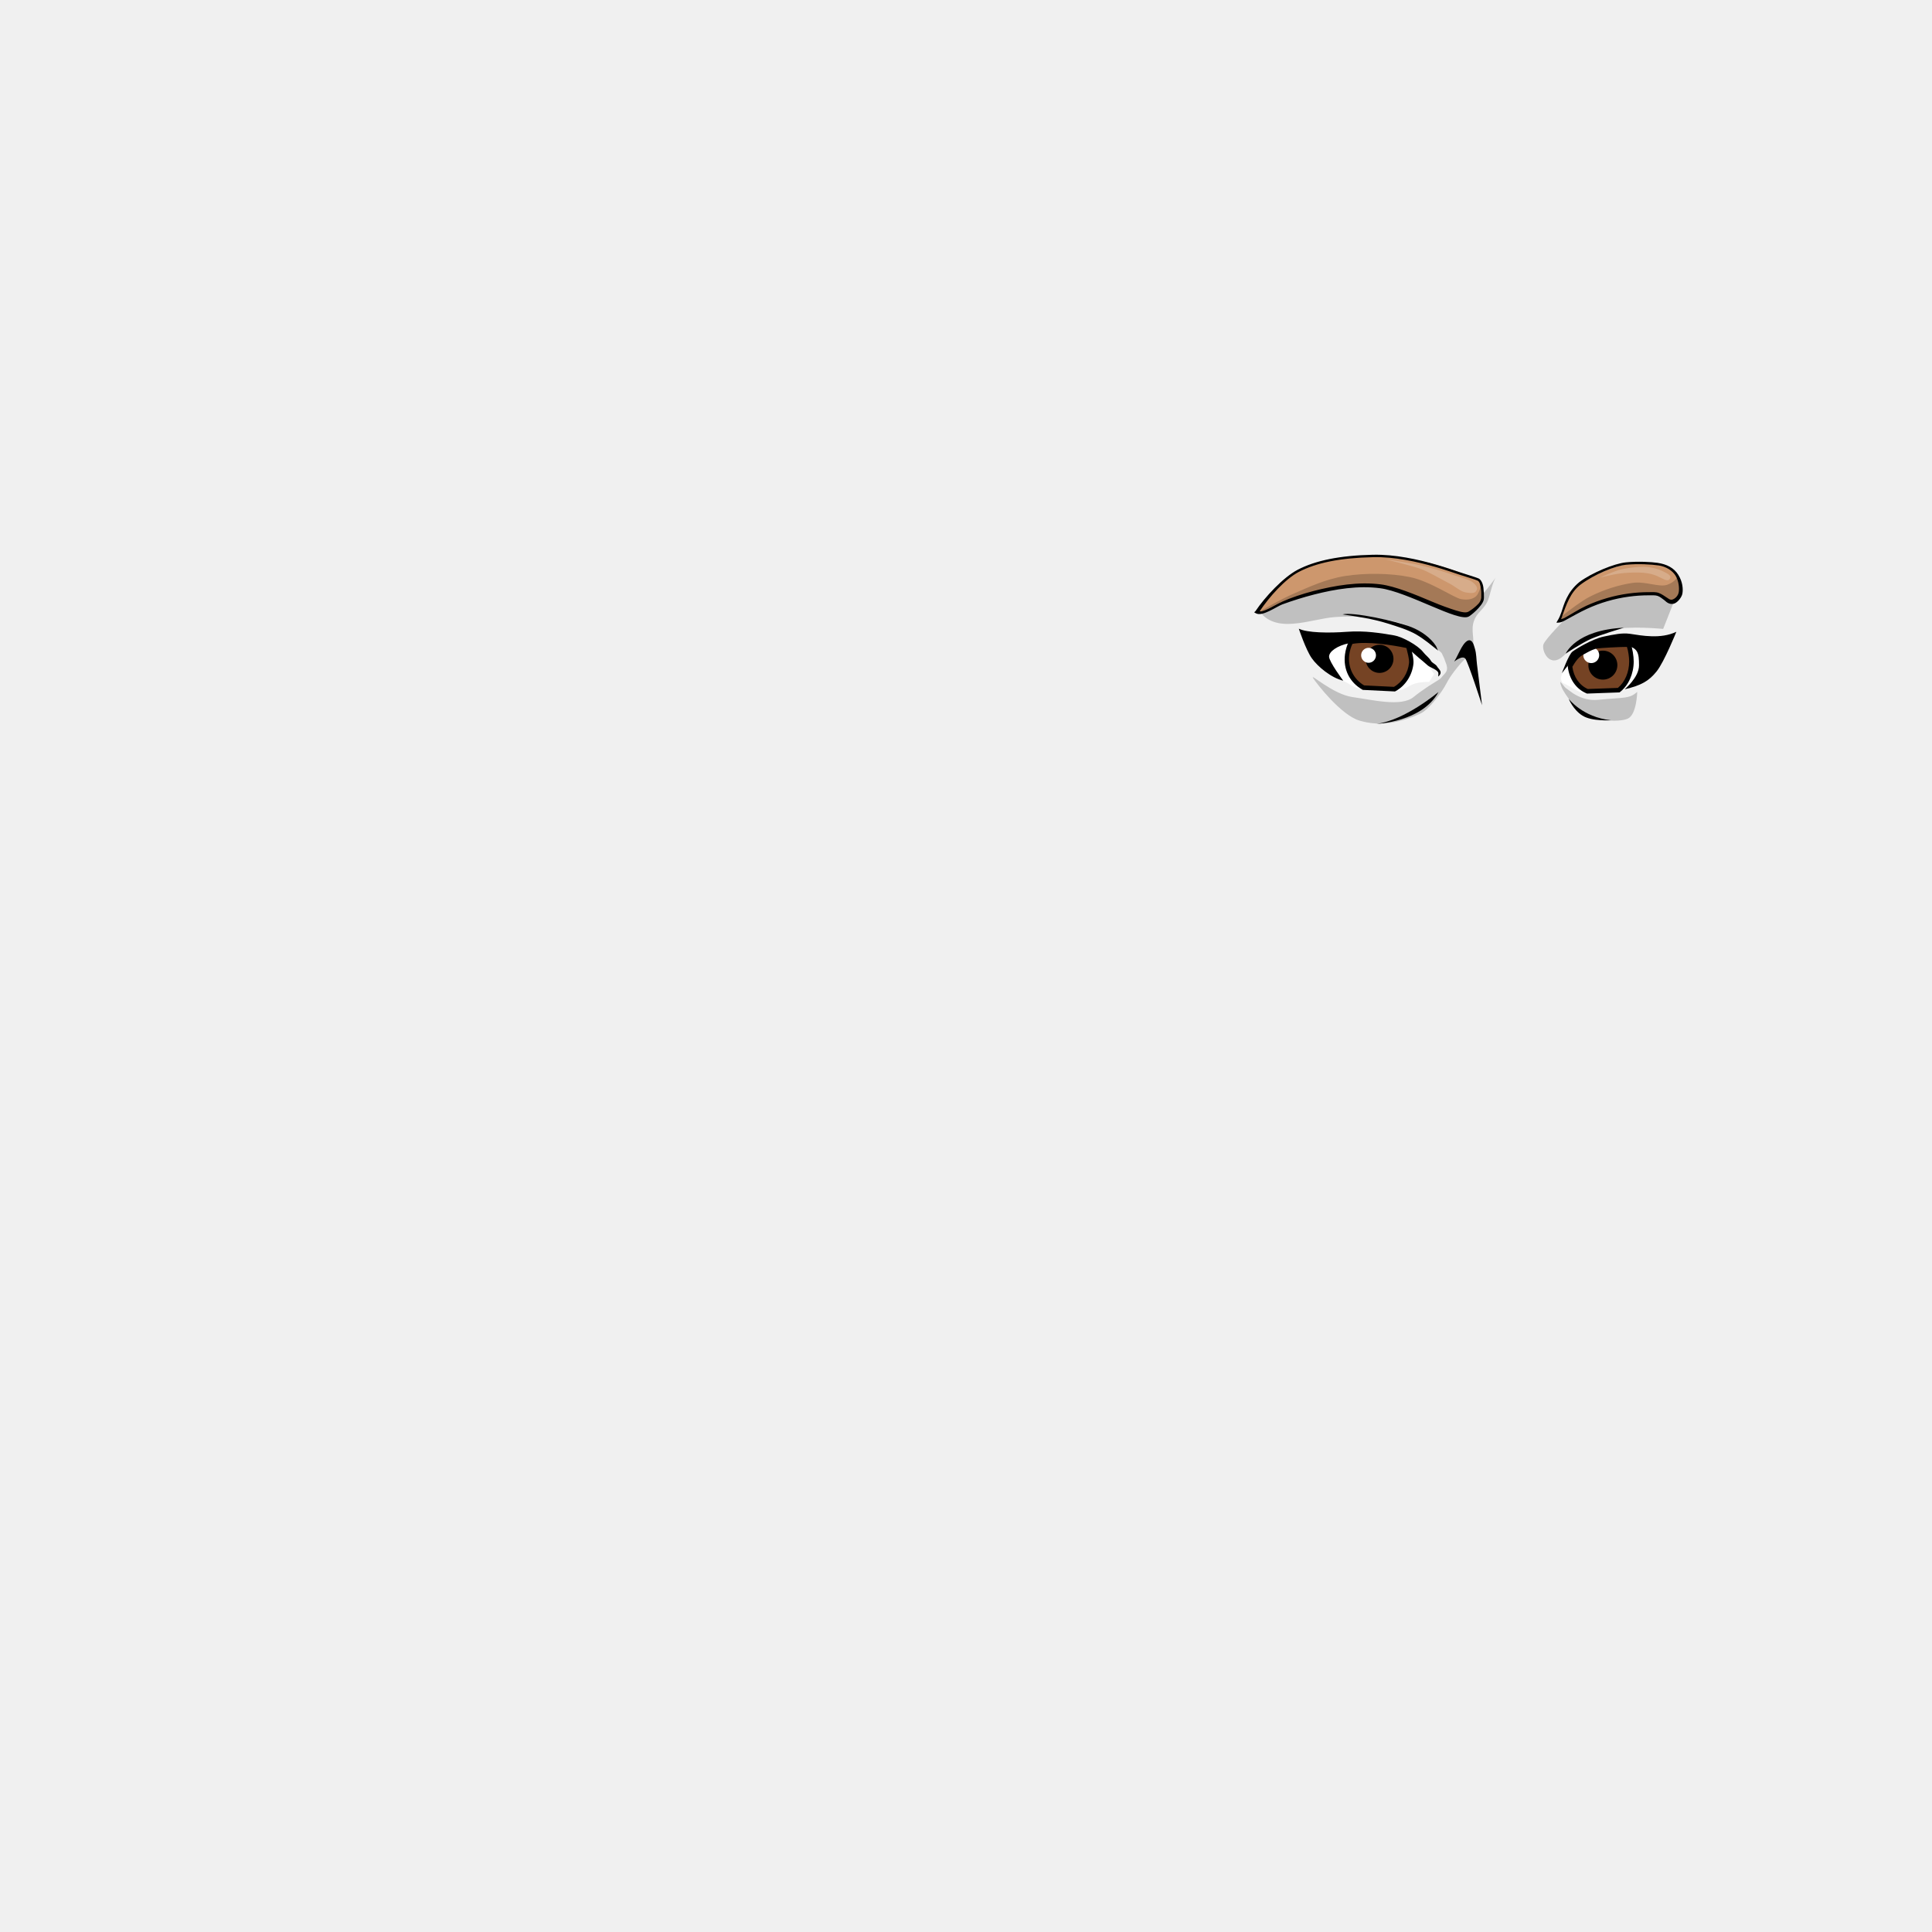
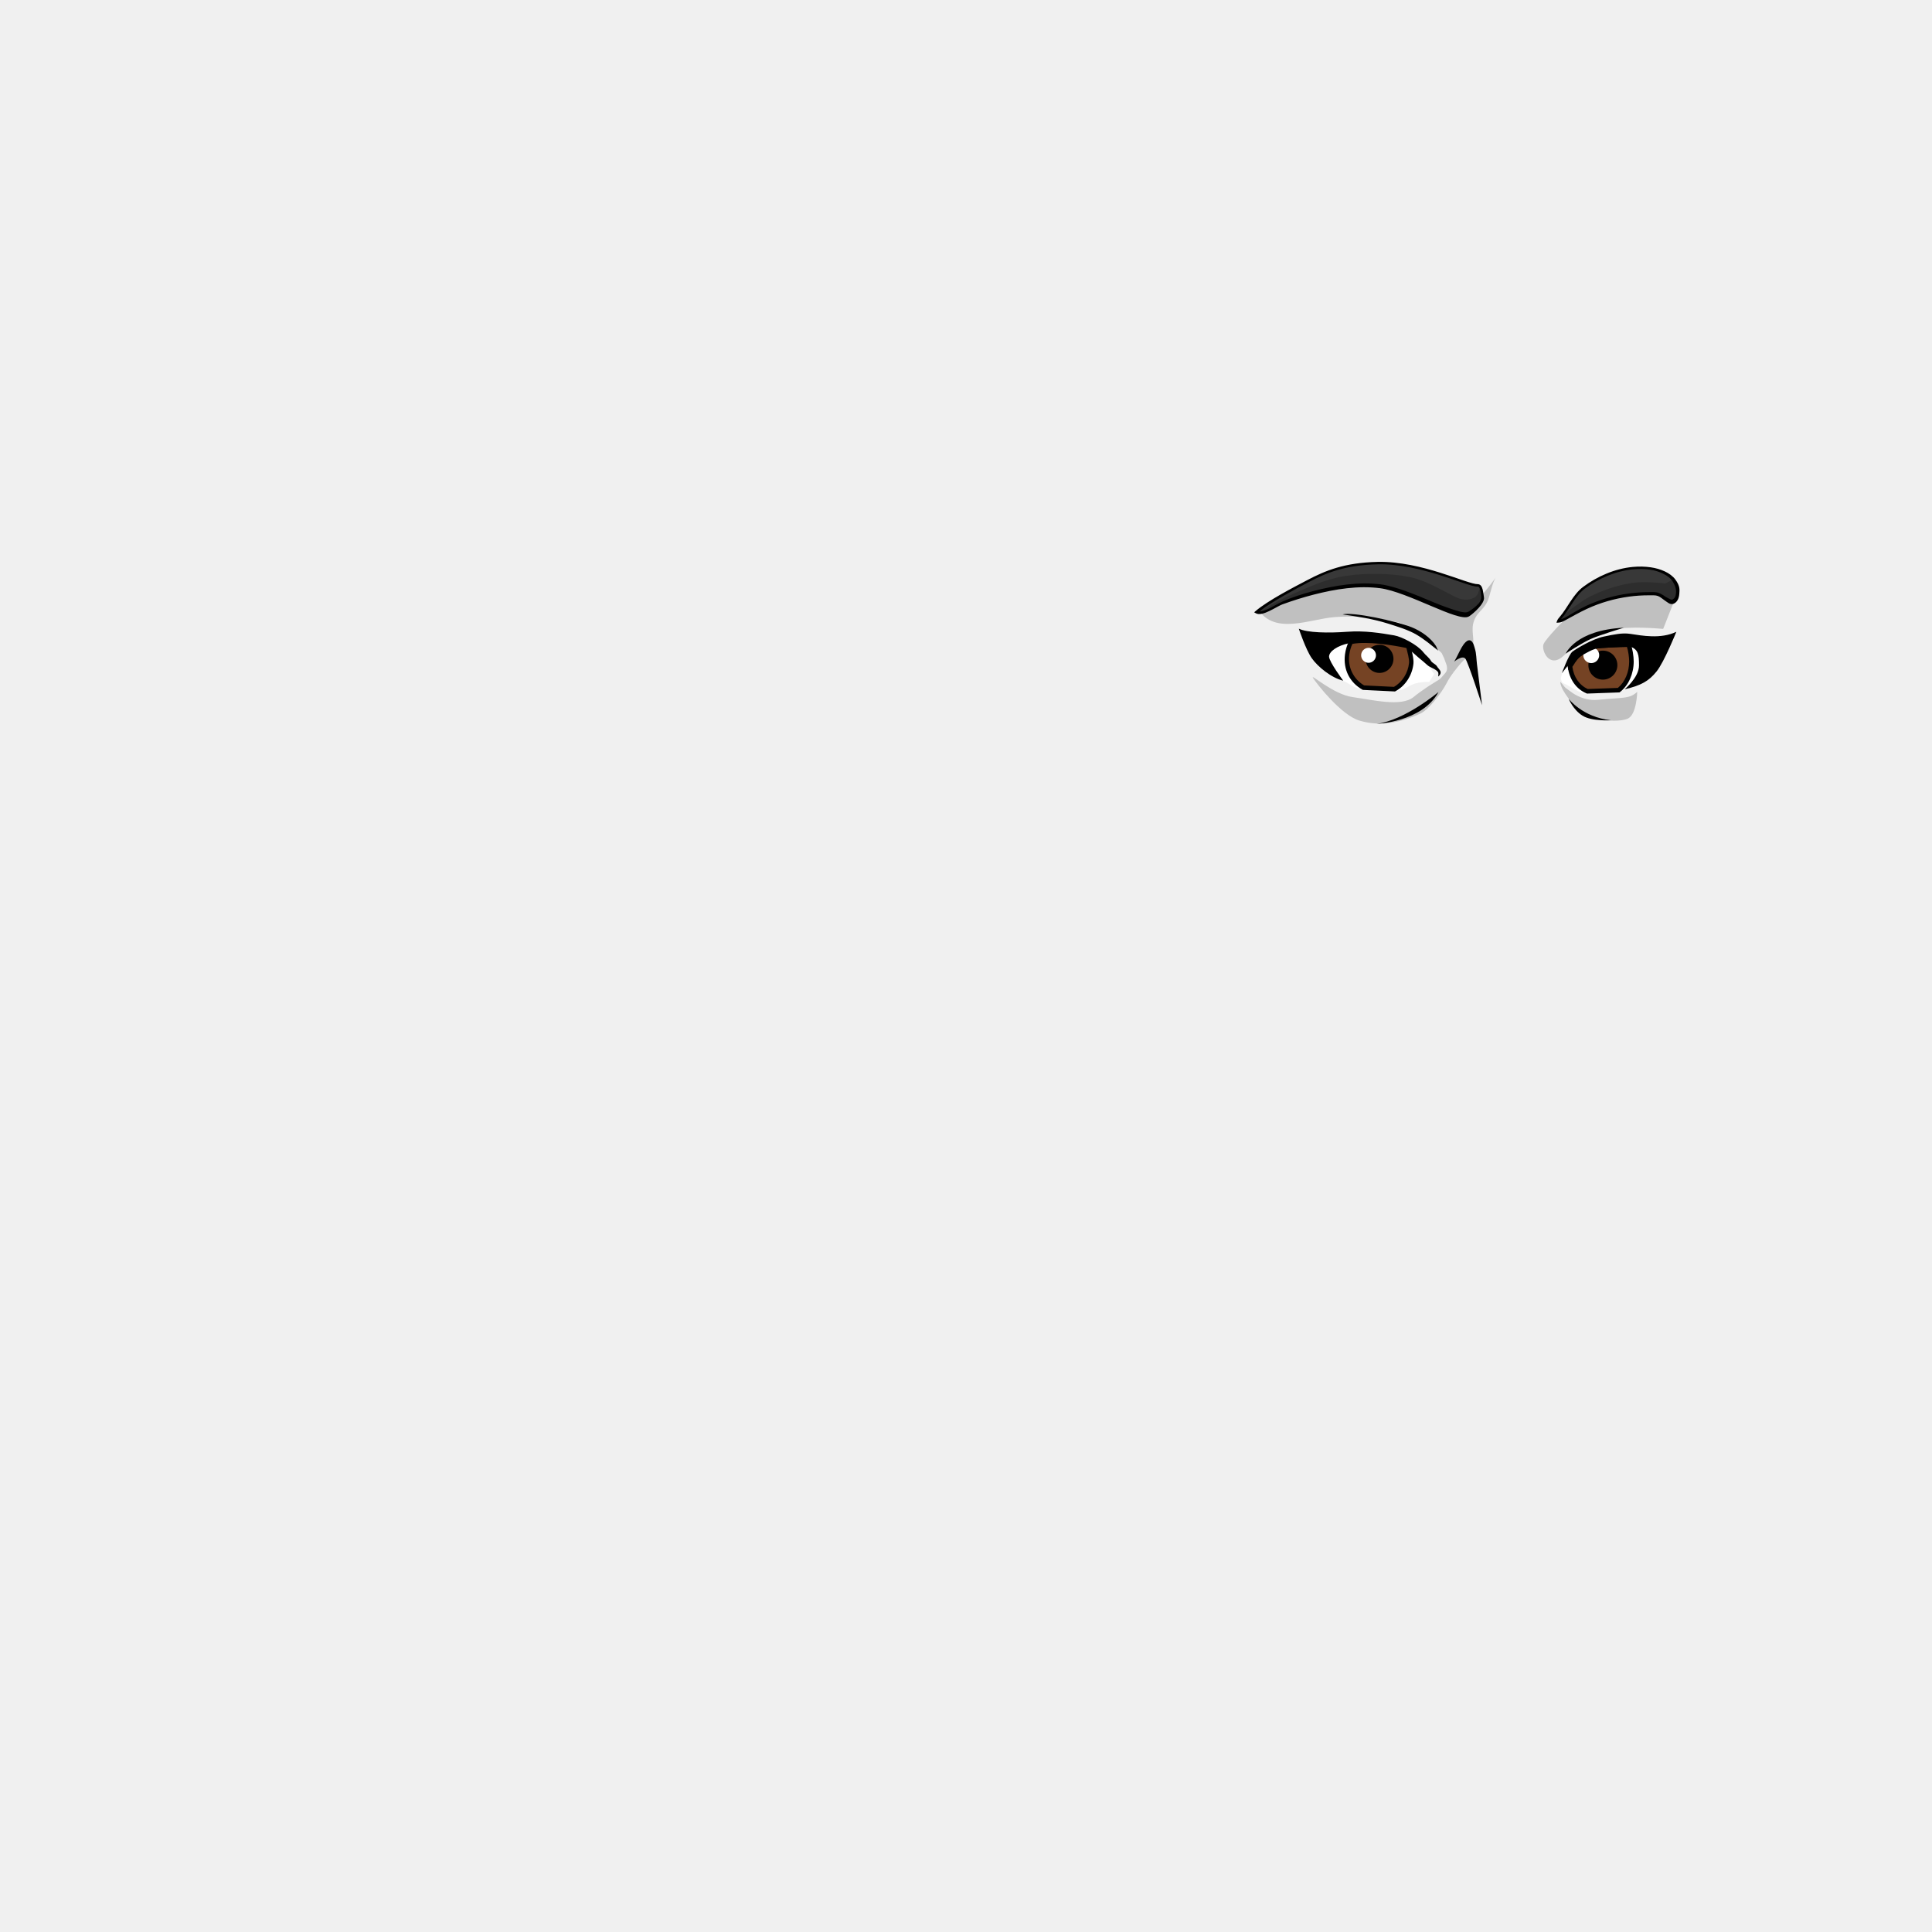
<svg xmlns="http://www.w3.org/2000/svg" version="1.1" id="svg156786" width="400" height="400" viewBox="0 0 400 400">
  <defs id="defs156790" />
  <g id="g156794">
-     <path d="m 323.012,141.141 c 0.499,0.437 0.776,1.039 1.288,1.397 0.616,0.431 1.189,0.915 1.844,1.285 1.439,0.815 3.049,1.225 4.668,1.069 5.66,-0.548 6.492,-0.183 8.156,-1.643 0,0 -0.088,4.693 -1.957,5.54 -1.871,0.848 -7.696,0.483 -10.027,-1.525 -0.901,-0.776 -1.639,-1.791 -2.329,-2.785 -0.725,-1.043 -1.46,-2.003 -1.643,-3.339" style="opacity:0.2;fill:#000000;fill-opacity:1;fill-rule:nonzero;stroke:none;stroke-width:1.333" id="path164020" />
-     <path d="m 336.605,142.641 c 0.593,-0.192 1.017,-0.783 1.017,-0.783 l 2.419,-2.9 -0.301,-5.128 -6.963,-0.973 c 0,0 -6.353,1.643 -7.657,3.043 -1.304,1.399 -1.941,4.471 -1.969,4.563 0,0 0.139,0.943 0.665,1.064 0.527,0.121 3.412,2.129 4.439,2.068 0.736,-0.043 5.957,-0.224 6.801,-0.437 0.844,-0.213 1.549,-0.516 1.549,-0.516" style="fill:#ffffff;fill-opacity:1;fill-rule:nonzero;stroke:none;stroke-width:1.333" id="path164074" />
-     <path d="m 273.576,134.893 3.88,-2.413 12.451,0.296 4.565,3.273 2.431,3.487 -0.985,1.643 c -1.204,0.015 -2.323,0.061 -3.452,0.524 -0.824,0.339 -1.531,0.941 -2.412,1.133 -1.065,0.233 -2.413,0.268 -3.473,0.147 -2.448,-0.28 -4.596,0.207 -6.801,-1.089 -0.367,-0.216 -1,-0.636 -1.395,-0.785 -0.167,-0.063 -0.625,-0.325 -0.743,-0.465 -0.031,-0.037 -4.291,-5.153 -4.291,-5.153 z" style="fill:#ffffff;fill-opacity:1;fill-rule:nonzero;stroke:none;stroke-width:1.333" id="path164078" />
-     <path d="m 291.545,133.725 c 0.245,0.917 0.735,2.592 0.64,3.583 -0.221,2.307 -1.609,4.388 -3.475,5.375 l -6.417,-0.313 c -2.372,-1.345 -3.753,-3.875 -3.375,-6.841 0.112,-0.873 0.408,-1.907 0.807,-2.651 3.175,-0.677 8.447,0.143 11.82,0.848" style="fill:#754324;fill-opacity:1;fill-rule:nonzero;stroke:none;stroke-width:1.333" id="path164082" />
-     <path d="m 282.753,135.99 c -0.224,1.593 0.875,3.071 2.455,3.299 1.579,0.228 3.041,-0.88 3.267,-2.473 0.224,-1.593 -0.875,-3.071 -2.455,-3.299 -1.58,-0.228 -3.043,0.88 -3.267,2.473" style="fill:#000000;fill-opacity:1;fill-rule:nonzero;stroke:none;stroke-width:1.333" id="path164086" />
-     <path d="m 291.727,137.243 c 0.077,-0.803 -0.361,-2.284 -0.543,-3.085 -3.043,-0.625 -8.073,-1.416 -11.179,-0.849 -0.325,0.659 -0.555,1.507 -0.652,2.191 -0.364,2.587 0.841,5.088 3.073,6.404 l 6.175,0.303 c 1.707,-0.953 2.927,-2.888 3.125,-4.963 m -9.663,5.537 c -2.633,-1.493 -3.996,-4.184 -3.6,-7.285 0.115,-0.9 0.425,-2.008 0.868,-2.836 l 0.113,-0.211 0.22,-0.047 c 3.147,-0.671 8.148,0.037 11.977,0.837 l 0.256,0.053 0.075,0.277 c 0.272,1.017 0.768,2.775 0.669,3.803 -0.232,2.415 -1.697,4.66 -3.715,5.728 l -0.113,0.06 -6.655,-0.325 z" style="fill:#000000;fill-opacity:1;fill-rule:nonzero;stroke:none;stroke-width:1.333" id="path164090" />
-     <path d="m 284.88,135.675 c 0,0.855 -0.687,1.548 -1.535,1.548 -0.848,0 -1.535,-0.693 -1.535,-1.548 0,-0.855 0.687,-1.548 1.535,-1.548 0.848,0 1.535,0.693 1.535,1.548" style="fill:#ffffff;fill-opacity:1;fill-rule:nonzero;stroke:none;stroke-width:1.333" id="path164094" />
-     <path d="m 288.637,131.546 c 1.628,0.275 4.877,1.991 6.033,3.483 0.537,0.695 1.177,1.057 1.631,1.851 0.188,0.329 1.005,0.717 1.175,1.027 0.18,0.327 0.467,0.565 0.649,0.884 0.127,0.22 0.159,0.423 0.12,0.608 -0.053,0.251 -0.235,0.472 -0.485,0.668 0.004,-0.34 0.141,-0.665 -0.064,-0.957 -0.417,-0.589 -1.624,-0.916 -2.143,-1.377 -0.581,-0.517 -1.168,-1.021 -1.767,-1.504 -0.975,-0.788 -2.063,-2.043 -3.196,-2.356 -4.629,-1.276 -8.76,-1.215 -11.291,-0.697 -2.417,0.493 -4.137,1.7 -4.129,2.775 0.009,1.075 2.931,4.979 2.931,4.979 -2.464,-0.579 -5.288,-2.9 -6.524,-4.669 -1.236,-1.771 -2.672,-6.096 -2.672,-6.096 1.727,0.856 6.189,0.927 9.943,0.644 3.755,-0.284 7.041,0.276 9.789,0.74" style="fill:#000000;fill-opacity:1;fill-rule:nonzero;stroke:none;stroke-width:1.333" id="path164098" />
-     <path d="m 332.539,133.681 c -1.125,0.505 -3.144,0.496 -3.935,0.935 -1.443,0.801 -2.036,1.012 -3.321,3.332 0.267,2.56 1.644,4.392 3.464,5.177 l 6.259,-0.237 c 1.599,-1.281 2.541,-3.584 2.541,-5.941 0,-1.012 -0.244,-2.649 -0.588,-3.489 -1.263,0 -2.817,0.213 -4.42,0.224" style="fill:#754324;fill-opacity:1;fill-rule:nonzero;stroke:none;stroke-width:1.333" id="path164110" />
-     <path d="m 334.859,137.707 c 0,1.659 -1.344,3.003 -3.003,3.003 -1.659,0 -3.003,-1.344 -3.003,-3.003 0,-1.659 1.344,-3.003 3.003,-3.003 1.659,0 3.003,1.344 3.003,3.003" style="fill:#000000;fill-opacity:1;fill-rule:nonzero;stroke:none;stroke-width:1.333" id="path164114" />
-     <path d="m 331.097,135.64 c 0,0.909 -0.737,1.647 -1.647,1.647 -0.909,0 -1.647,-0.737 -1.647,-1.647 0,-0.909 0.737,-1.647 1.647,-1.647 0.909,0 1.647,0.737 1.647,1.647" style="fill:#ffffff;fill-opacity:1;fill-rule:nonzero;stroke:none;stroke-width:1.333" id="path164118" />
-     <path d="m 325.544,138.047 c 0.276,2.133 1.46,3.84 3.195,4.604 l 6.227,-0.228 c 1.444,-1.187 2.336,-3.269 2.336,-5.477 0,-0.827 -0.191,-2.268 -0.469,-3.013 -1.473,0.005 -5.427,0.207 -6.179,0.328 -0.711,0.116 -1.589,0.587 -1.929,0.768 l -0.289,0.155 c -1.239,0.656 -1.768,0.937 -2.891,2.864 m 3.021,5.551 -0.095,-0.04 c -2.148,-0.893 -3.597,-2.972 -3.879,-5.56 l -0.016,-0.152 0.076,-0.132 c 1.311,-2.284 2.032,-2.667 3.343,-3.36 l 0.287,-0.153 c 0.496,-0.265 1.289,-0.353 2.123,-0.488 0.732,-0.119 1.491,-0.243 2.007,-0.467 l 0.089,-0.037 0.095,-0.001 c 1.428,-0.009 2.98,-0.225 4.613,-0.225 h 0.279 l 0.107,0.251 c 0.393,0.927 0.647,2.669 0.647,3.713 0,2.551 -1.079,4.969 -2.816,6.312 l -0.119,0.093 z" style="fill:#000000;fill-opacity:1;fill-rule:nonzero;stroke:none;stroke-width:1.333" id="path164122" />
-     <path d="m 347.069,130.806 c 0,0 -2.509,6.236 -4.085,8.201 -1.576,1.967 -3.172,2.909 -6.639,3.705 0,0 3.005,-2.443 2.995,-4.965 -0.009,-2.523 -0.16,-3.744 -3.039,-4.14 -3.511,-0.483 -7.088,0.481 -8.511,1.113 -1.421,0.633 -4.424,4.679 -4.424,4.679 0,0 1.409,-3.901 2.205,-4.496 0.795,-0.593 4.107,-2.617 6.472,-3.107 2.128,-0.44 3.795,-0.811 5.455,-0.567 2.408,0.355 6.32,1.135 9.571,-0.424" style="fill:#000000;fill-opacity:1;fill-rule:nonzero;stroke:none;stroke-width:1.333" id="path164126" />
-     <path d="m 297.821,143.268 c 0,0 -6.915,5.855 -12.84,6.609 0,0 9.496,-0.375 12.84,-6.609" style="fill:#000000;fill-opacity:1;fill-rule:nonzero;stroke:none;stroke-width:1.333" id="path164142" />
-     <path d="m 324.789,144.69 c 0,0 2.844,3.792 8.727,4.429 0,0 -3.911,0.284 -5.883,-0.956 -1.972,-1.241 -2.844,-3.473 -2.844,-3.473" style="fill:#000000;fill-opacity:1;fill-rule:nonzero;stroke:none;stroke-width:1.333" id="path164146" />
-     <path id="path20022" style="opacity:0.2;fill:#000000;fill-opacity:1;fill-rule:nonzero;stroke:none;stroke-width:1.333" d="M 299.457 139 C 299.36 139.204 299.208 139.399 299 139.609 C 298.639 139.975 298.365 140.443 297.932 140.707 C 297.592 140.914 296.075 141.858 295.762 142.066 C 294.702 142.773 293.655 143.507 292.643 144.328 C 290.099 146.395 284.161 144.892 280.062 144.328 C 275.962 143.765 271.157 139.255 271.863 140.383 C 272.57 141.509 277.657 148.071 281.473 149.197 C 285.801 150.476 289.957 149.632 294.107 147.719 C 295.881 146.901 298.553 143.297 299.467 141.508 C 299.912 140.636 300.476 139.801 301.084 139 L 299.457 139 z " />
+     <path id="path164078" style="fill:#ffffff;fill-opacity:1;fill-rule:nonzero;stroke:none;stroke-width:1.333" d="m 273.576,134.893 3.88,-2.413 12.451,0.296 4.565,3.273 2.431,3.487 -0.985,1.643 c -1.204,0.015 -2.323,0.061 -3.452,0.524 -0.824,0.339 -1.531,0.941 -2.412,1.133 -1.065,0.233 -2.413,0.268 -3.473,0.147 -2.448,-0.28 -4.596,0.207 -6.801,-1.089 -0.367,-0.216 -1,-0.636 -1.395,-0.785 -0.167,-0.063 -0.625,-0.325 -0.743,-0.465 -0.031,-0.037 -4.291,-5.153 -4.291,-5.153 z m 63.029,7.749 c 0.593,-0.192 1.017,-0.783 1.017,-0.783 l 2.419,-2.9 -0.301,-5.128 -6.963,-0.973 c 0,0 -6.353,1.643 -7.657,3.043 -1.304,1.399 -1.941,4.471 -1.969,4.563 0,0 0.139,0.943 0.665,1.064 0.527,0.121 3.412,2.129 4.439,2.068 0.736,-0.043 5.957,-0.224 6.801,-0.437 0.844,-0.213 1.549,-0.516 1.549,-0.516" />
+     <path id="path164110" style="fill:#754324;fill-opacity:1;fill-rule:nonzero;stroke:none;stroke-width:1.333" d="m 332.539,133.681 c -1.125,0.505 -3.144,0.496 -3.935,0.935 -1.443,0.801 -2.036,1.012 -3.321,3.332 0.267,2.56 1.644,4.392 3.464,5.177 l 6.259,-0.237 c 1.599,-1.281 2.541,-3.584 2.541,-5.941 0,-1.012 -0.244,-2.649 -0.588,-3.489 -1.263,0 -2.817,0.213 -4.42,0.224 m -40.995,0.045 c 0.245,0.917 0.735,2.592 0.64,3.583 -0.221,2.307 -1.609,4.388 -3.475,5.375 l -6.417,-0.313 c -2.372,-1.345 -3.753,-3.875 -3.375,-6.841 0.112,-0.873 0.408,-1.907 0.807,-2.651 3.175,-0.677 8.447,0.143 11.82,0.848" />
+     <path id="path164122" style="fill:#010101;fill-opacity:1;fill-rule:nonzero;stroke:none;stroke-width:1.333" d="m 325.544,138.047 c 0.276,2.133 1.46,3.84 3.195,4.604 l 6.227,-0.228 c 1.444,-1.187 2.336,-3.269 2.336,-5.477 0,-0.827 -0.191,-2.268 -0.469,-3.013 -1.473,0.005 -5.427,0.207 -6.179,0.328 -0.711,0.116 -1.589,0.587 -1.929,0.768 l -0.289,0.155 c -1.239,0.656 -1.768,0.937 -2.891,2.864 m 3.021,5.551 -0.095,-0.04 c -2.148,-0.893 -3.597,-2.972 -3.879,-5.56 l -0.016,-0.152 0.076,-0.132 c 1.311,-2.284 2.032,-2.667 3.343,-3.36 l 0.287,-0.153 c 0.496,-0.265 1.289,-0.353 2.123,-0.488 0.732,-0.119 1.491,-0.243 2.007,-0.467 l 0.089,-0.037 0.095,-0.001 c 1.428,-0.009 2.98,-0.225 4.613,-0.225 h 0.279 l 0.107,0.251 c 0.393,0.927 0.647,2.669 0.647,3.713 0,2.551 -1.079,4.969 -2.816,6.312 l -0.119,0.093 z m 6.294,-5.891 c 0,1.659 -1.344,3.003 -3.003,3.003 -1.659,0 -3.003,-1.344 -3.003,-3.003 0,-1.659 1.344,-3.003 3.003,-3.003 1.659,0 3.003,1.344 3.003,3.003 m -43.133,-0.464 c 0.077,-0.803 -0.361,-2.284 -0.543,-3.085 -3.043,-0.625 -8.073,-1.416 -11.179,-0.849 -0.325,0.659 -0.555,1.507 -0.652,2.191 -0.364,2.587 0.841,5.088 3.073,6.404 l 6.175,0.303 c 1.707,-0.953 2.927,-2.888 3.125,-4.963 m -9.663,5.537 c -2.633,-1.493 -3.996,-4.184 -3.6,-7.285 0.115,-0.9 0.425,-2.008 0.868,-2.836 l 0.113,-0.211 0.22,-0.047 c 3.147,-0.671 8.148,0.037 11.977,0.837 l 0.256,0.053 0.075,0.277 c 0.272,1.017 0.768,2.775 0.669,3.803 -0.232,2.415 -1.697,4.66 -3.715,5.728 l -0.113,0.06 -6.655,-0.325 z m 0.689,-6.79 c -0.224,1.593 0.875,3.071 2.455,3.299 1.579,0.228 3.041,-0.88 3.267,-2.473 0.224,-1.593 -0.875,-3.071 -2.455,-3.299 -1.58,-0.228 -3.043,0.88 -3.267,2.473" />
+     <path id="path164118" style="fill:#ffffff;fill-opacity:1;fill-rule:nonzero;stroke:none;stroke-width:1.333" d="m 331.097,135.64 c 0,0.909 -0.737,1.647 -1.647,1.647 -0.909,0 -1.647,-0.737 -1.647,-1.647 0,-0.909 0.737,-1.647 1.647,-1.647 0.909,0 1.647,0.737 1.647,1.647 m -46.217,0.035 c 0,0.855 -0.687,1.548 -1.535,1.548 -0.848,0 -1.535,-0.693 -1.535,-1.548 0,-0.855 0.687,-1.548 1.535,-1.548 0.848,0 1.535,0.693 1.535,1.548" />
+     <path id="path164126" style="fill:#000000;fill-opacity:1;fill-rule:nonzero;stroke:none;stroke-width:1.333" d="M 268.904 130.162 C 268.904 130.162 270.34 134.487 271.576 136.258 C 272.812 138.027 275.638 140.349 278.102 140.928 C 278.102 140.928 275.179 137.024 275.17 135.949 C 275.162 134.875 276.881 133.667 279.299 133.174 C 281.829 132.656 285.961 132.595 290.59 133.871 C 291.723 134.184 292.812 135.439 293.787 136.227 C 294.386 136.709 294.971 137.213 295.553 137.73 C 296.071 138.192 297.278 138.518 297.695 139.107 C 297.901 139.399 297.764 139.726 297.76 140.066 C 298.01 139.87 298.191 139.649 298.244 139.398 C 298.283 139.213 298.252 139.009 298.125 138.789 C 297.942 138.47 297.657 138.233 297.477 137.906 C 297.307 137.597 296.489 137.208 296.301 136.879 C 295.847 136.086 295.207 135.722 294.67 135.027 C 293.514 133.535 290.265 131.82 288.637 131.545 C 285.889 131.081 282.602 130.521 278.848 130.805 C 275.094 131.087 270.631 131.018 268.904 130.162 z M 347.068 130.807 C 343.818 132.365 339.906 131.585 337.498 131.23 C 335.838 130.986 334.171 131.357 332.043 131.797 C 329.678 132.286 326.367 134.311 325.572 134.904 C 324.776 135.499 323.365 139.398 323.365 139.398 C 323.365 139.398 323.878 138.711 324.578 137.857 L 324.592 137.998 C 324.619 138.246 324.657 138.49 324.705 138.729 L 325.725 137.742 L 325.727 137.74 C 326.728 136.088 327.266 135.803 328.436 135.184 L 328.725 135.029 C 329.065 134.848 329.944 134.378 330.654 134.262 C 331.406 134.14 335.356 133.939 336.83 133.934 L 336.832 133.934 L 337.461 133.855 C 339.223 134.417 339.332 135.62 339.34 137.748 C 339.351 140.271 336.346 142.713 336.346 142.713 C 339.812 141.917 341.408 140.974 342.984 139.008 C 344.56 137.042 347.068 130.807 347.068 130.807 z " />
+     <path id="path164146" style="fill:#000000;fill-opacity:1;fill-rule:nonzero;stroke:none;stroke-width:1.333" d="m 324.789,144.69 c 0,0 2.844,3.792 8.727,4.429 0,0 -3.911,0.284 -5.883,-0.956 -1.972,-1.241 -2.844,-3.473 -2.844,-3.473 m -26.968,-1.421 c 0,0 -6.915,5.855 -12.84,6.609 0,0 9.496,-0.375 12.84,-6.609" />
+     <path id="path20022" style="opacity:0.2;fill:#000000;fill-opacity:1;fill-rule:nonzero;stroke:none;stroke-width:1.333" d="m 299.457,139 c -0.097,0.204 -0.249,0.399 -0.457,0.609 -0.361,0.365 -0.635,0.834 -1.068,1.098 -0.34,0.207 -1.857,1.151 -2.17,1.359 -1.06,0.707 -2.107,1.44 -3.119,2.262 -2.544,2.067 -8.481,0.564 -12.58,0 -4.1,-0.563 -8.906,-5.073 -8.199,-3.945 0.707,1.127 5.793,7.688 9.609,8.814 4.328,1.279 8.484,0.435 12.635,-1.479 1.773,-0.817 4.446,-4.422 5.359,-6.211 0.445,-0.872 1.009,-1.707 1.617,-2.508 z m 23.555,2.141 c 0.499,0.437 0.776,1.039 1.288,1.397 0.616,0.431 1.189,0.915 1.844,1.285 1.439,0.815 3.049,1.225 4.668,1.069 5.66,-0.548 6.492,-0.183 8.156,-1.643 0,0 -0.088,4.693 -1.957,5.54 -1.871,0.848 -7.696,0.483 -10.027,-1.525 -0.901,-0.776 -1.639,-1.791 -2.329,-2.785 -0.725,-1.043 -1.46,-2.003 -1.643,-3.339" />
  </g>
  <g id="layer4">
    <path d="m 305.79,137.526 c -0.127,-1.019 -0.113,-2.184 -0.412,-3.167 -0.151,-0.493 -0.319,-1.328 -0.78,-1.661 -0.796,-0.573 -1.672,0.823 -1.976,1.347 -0.551,0.955 -0.975,1.979 -1.537,2.927 0,0 1.709,-1.391 2.305,-0.596 0.595,0.793 3.451,9.627 3.451,9.627 -0.06,-0.489 -0.121,-0.977 -0.181,-1.465 -0.289,-2.337 -0.58,-4.673 -0.869,-7.011" style="fill:#000000;fill-opacity:1;fill-rule:nonzero;stroke:none;stroke-width:1.333" id="path164138" />
  </g>
-   <g id="layer3" style="display:none">
+   <g id="layer3" style="display:inline">
    <path id="path164064" style="opacity:0.2;fill:#000000;fill-opacity:1;fill-rule:nonzero;stroke:none;stroke-width:1.333" d="m 309.801,119.42 c -1.265,1.633 -3.46,4.969 -5.529,5.498 -2.397,0.613 -4.864,-0.539 -6.988,-1.531 -2.325,-1.087 -4.523,-1.993 -7.068,-2.504 -4.556,-0.915 -9.001,-0.626 -13.391,0.268 -2.548,0.519 -5.076,1.239 -7.596,2.047 -0.615,0.197 -8.752,2.932 -8.686,3.033 3.432,5.279 10.725,1.932 15.742,1.533 4.36,-0.348 10.014,0.114 14.213,1.408 2.073,0.639 5.819,3.884 6.385,4.635 0.251,0.333 1.541,1.179 1.67,1.529 0.167,0.451 0.446,0.857 0.574,1.328 0.104,0.381 0.309,0.752 0.395,1.125 0.114,0.499 0.1,0.867 -0.065,1.211 h 1.627 c 0.459,-0.604 0.94,-1.191 1.426,-1.746 0.816,-0.933 2.114,-1.732 2.404,-2.996 0.451,-1.96 -0.435,-3.706 0.234,-5.646 0.667,-1.937 2.075,-2.356 2.875,-4.238 0.565,-1.331 0.901,-3.822 1.777,-4.953 z m 13.852,16.411 c 2.635,-2.413 7.436,-4.575 10.4,-5.447 2.964,-0.872 10.288,-0.175 10.288,-0.175 l 2.807,-7.115 -6.295,-0.907 -8.491,-0.111 -8.249,6.04 c 0,0 -4.011,4.011 -4.533,5.231 -0.523,1.221 1.172,5.14 4.073,2.483" />
    <path id="path164106" style="fill:#000000;fill-opacity:1;fill-rule:nonzero;stroke:none;stroke-width:1.333" d="m 324.172,135.315 c 0,0 2.031,-4.869 12.023,-5.352 0,0 -4.952,1.491 -6.836,2.323 -1.885,0.833 -5.187,3.029 -5.187,3.029 m -26.417,-0.619 c 0.017,0.013 0.035,0.028 0.052,0.041 -0.2,-0.167 -0.353,-0.745 -0.503,-0.984 -1.1,-1.74 -3.127,-3.119 -5.011,-3.881 -3.213,-1.301 -12.313,-3.244 -14.325,-2.665 3.123,0.453 6.264,0.919 9.281,1.865 1.932,0.607 4.248,1.289 5.995,2.311 1.637,0.957 3.023,2.141 4.511,3.313" />
    <path id="path164134" style="fill:#383838;fill-opacity:1;fill-rule:nonzero;stroke:none;stroke-width:1.333" d="m 270.819,120.303 c -2.929,1.539 -8.281,4.308 -10.732,6.428 1.219,0.732 4.099,-1.388 5.315,-1.831 2.165,-0.788 4.371,-1.484 6.613,-2.057 4.419,-1.128 9.151,-1.897 13.733,-1.309 5.819,0.748 16.389,7.132 18.315,5.843 0.888,-0.596 3.124,-2.6 2.925,-3.692 -0.181,-0.997 -0.208,-2.529 -1.079,-2.495 -2.052,0.084 -11.576,-4.805 -20.684,-4.607 -6.836,0.149 -10.744,1.797 -14.407,3.72 m 76.192,0.456 c 0.572,1.089 0.749,3.453 -0.628,4.015 -0.532,0.217 -1.068,-0.332 -1.476,-0.6 -0.524,-0.345 -0.98,-0.795 -1.577,-1.017 -0.577,-0.215 -1.284,-0.149 -1.901,-0.152 -1.417,-0.005 -2.835,0.088 -4.239,0.28 -3.008,0.409 -5.965,1.264 -8.721,2.54 -1.529,0.708 -2.995,1.543 -4.472,2.351 -0.439,0.24 -0.9,0.483 -1.4,0.487 0.104,-0.3 0.316,-0.548 0.524,-0.788 1.648,-1.907 2.784,-4.664 4.805,-6.171 3.868,-2.887 8.959,-4.707 13.823,-3.999 1.904,0.277 4.253,1.228 5.239,3.011 0.008,0.015 0.016,0.029 0.024,0.044" />
    <path id="path20129" style="color:#000000;fill:#000000;-inkscape-stroke:none" d="m 338.059,117.375 c -3.719,0.352 -7.347,1.939 -10.281,4.129 -2.103,1.567 -3.239,4.348 -4.846,6.207 -0.209,0.241 -0.446,0.51 -0.57,0.869 l -0.117,0.334 0.355,-0.002 c 0.58,-0.005 1.076,-0.276 1.518,-0.518 1.48,-0.809 2.94,-1.642 4.457,-2.344 2.733,-1.265 5.667,-2.112 8.65,-2.518 1.392,-0.19 2.797,-0.284 4.203,-0.279 0.636,0.003 1.317,-0.049 1.816,0.137 0.533,0.199 0.974,0.629 1.341,0.87 0.367,0.241 0.608,0.452 0.89,0.613 0.282,0.161 0.642,0.28 1.004,0.133 0.806,-0.328 1.139,-1.175 1.199,-2.023 0.06,-0.849 0.212,-1.606 -0.824,-3.012 -1.036,-1.406 -3.113,-2.228 -5.068,-2.513 -1.237,-0.18 -2.487,-0.199 -3.727,-0.082 z m 0.045,0.5 c 1.204,-0.115 2.415,-0.096 3.609,0.078 1.852,0.27 3.817,1.262 4.482,2.263 0.665,1.001 0.861,1.752 0.808,2.498 -0.053,0.746 -0.189,1.081 -0.722,1.411 -0.171,0.07 -0.345,0.023 -0.566,-0.104 -0.221,-0.126 -0.384,-0.16 -0.76,-0.392 -0.376,-0.232 -0.855,-0.617 -1.517,-0.864 -0.655,-0.244 -1.389,-0.165 -1.988,-0.168 -1.429,-0.005 -2.858,0.09 -4.273,0.283 -3.032,0.413 -6.014,1.274 -8.793,2.561 -1.542,0.714 -3.031,1.709 -4.506,2.515 -0.229,0.126 -0.449,0.155 -0.674,0.24 0.044,-0.053 0.061,-0.106 0.107,-0.16 1.689,-1.954 2.825,-4.687 4.766,-6.133 2.868,-2.14 6.416,-3.685 10.027,-4.029 z m -52.883,-1.541 c -6.874,0.15 -10.842,1.819 -14.518,3.748 -2.928,1.538 -8.274,4.294 -10.779,6.461 l -0.262,0.225 0.297,0.178 c 0.388,0.233 0.865,0.225 1.357,0.115 0.493,-0.11 1.016,-0.327 1.537,-0.578 1.042,-0.502 2.088,-1.149 2.635,-1.348 2.159,-0.786 4.356,-1.478 6.59,-2.049 4.404,-1.124 9.105,-1.886 13.639,-1.305 2.839,0.365 6.94,2.139 10.553,3.668 1.806,0.765 3.493,1.468 4.863,1.902 0.685,0.217 1.29,0.368 1.803,0.424 0.512,0.056 0.943,0.026 1.268,-0.191 0.471,-0.316 1.254,-0.969 1.916,-1.699 0.331,-0.365 0.63,-0.748 0.84,-1.125 0.21,-0.377 0.342,-0.752 0.275,-1.119 -0.087,-0.479 -0.137,-1.117 -0.285,-1.656 -0.074,-0.27 -0.171,-0.519 -0.336,-0.719 -0.165,-0.199 -0.422,-0.338 -0.713,-0.326 -0.406,0.017 -1.409,-0.257 -2.729,-0.699 -1.32,-0.442 -2.989,-1.04 -4.883,-1.635 -3.787,-1.191 -8.468,-2.372 -13.068,-2.271 z m 0.012,0.5 c 4.507,-0.098 9.141,1.065 12.906,2.248 1.882,0.592 3.547,1.188 4.875,1.633 1.328,0.445 2.286,0.75 2.906,0.725 0.144,-0.006 0.218,0.035 0.309,0.145 0.091,0.109 0.174,0.3 0.238,0.533 0.128,0.467 0.202,0.944 0.212,1.569 0.003,0.181 -0.082,0.547 -0.263,0.872 -0.181,0.325 -0.428,0.569 -0.773,0.885 -0.713,0.651 -1.217,0.939 -1.504,1.13 -0.287,0.192 -0.607,0.245 -1.064,0.196 -0.457,-0.05 -1.04,-0.191 -1.707,-0.402 -1.335,-0.423 -3.016,-1.017 -4.82,-1.781 -3.609,-1.528 -7.702,-3.214 -10.682,-3.597 -4.632,-0.594 -9.437,0.227 -13.871,1.359 -2.252,0.576 -4.877,1.463 -6.404,2.17 -1.527,0.708 -1.948,1.028 -2.955,1.514 -0.503,0.243 -1.002,0.445 -1.43,0.541 -0.171,0.038 -0.255,-0.023 -0.396,-0.021 2.555,-2.028 7.353,-4.57 10.125,-6.025 3.65,-1.916 7.499,-3.543 14.297,-3.691 z" />
    <path id="path20136" style="fill:#000000;fill-opacity:0.2;stroke:none;stroke-width:1px;stroke-linecap:butt;stroke-linejoin:miter;stroke-opacity:1" d="m 278.527,119.25 c -4.045,0.634 -7.528,2.295 -10.545,3.596 -3.016,1.301 -7.578,4.002 -7.578,4.002 1.344,0.289 3.877,-1.539 4.998,-1.947 2.165,-0.788 4.371,-1.483 6.613,-2.057 4.419,-1.128 9.15,-1.899 13.732,-1.311 5.819,0.748 16.389,7.133 18.314,5.844 0.888,-0.596 3.124,-2.601 2.926,-3.693 -0.142,-0.78 -0.19,-1.884 -0.621,-2.312 0,0 -0.158,1.541 -0.754,2.072 -0.596,0.531 -1.61,0.872 -3.109,0.6 -1.498,-0.272 -6.396,-3.7 -10.553,-4.555 -4.157,-0.855 -9.379,-0.872 -13.424,-0.238 z m 67.914,0.705 -1.637,0.852 c 0,0 -4.169,-0.516 -6.832,-0.119 -2.663,0.397 -5.875,1.336 -8.869,2.877 -1.563,0.804 -3.863,2.522 -5.719,3.99 -0.087,0.109 -0.174,0.216 -0.264,0.32 -0.208,0.24 -0.419,0.487 -0.523,0.787 0.5,-0.004 0.962,-0.246 1.4,-0.486 1.477,-0.808 2.941,-1.644 4.471,-2.352 2.756,-1.276 5.715,-2.13 8.723,-2.539 1.404,-0.192 2.821,-0.286 4.238,-0.281 0.617,0.003 1.323,-0.062 1.9,0.152 0.597,0.223 1.054,0.672 1.578,1.018 0.408,0.268 0.945,0.817 1.477,0.6 1.377,-0.561 1.199,-2.924 0.627,-4.014 -0.008,-0.015 -0.015,-0.03 -0.023,-0.045 -0.151,-0.274 -0.338,-0.525 -0.547,-0.76 z" />
  </g>
-   <g id="g6555" style="display:inline">
+   <g id="g6555" style="display:none">
    <path id="path6545" style="opacity:0.2;fill:#000000;fill-opacity:1;fill-rule:nonzero;stroke:none;stroke-width:1.333" d="m 309.801,119.42 c -1.265,1.633 -3.46,4.969 -5.529,5.498 -2.397,0.613 -4.864,-0.539 -6.988,-1.531 -2.325,-1.087 -4.523,-1.993 -7.068,-2.504 -4.556,-0.915 -9.001,-0.626 -13.391,0.268 -2.548,0.519 -5.076,1.239 -7.596,2.047 -0.615,0.197 -8.752,2.932 -8.686,3.033 3.432,5.279 10.725,1.932 15.742,1.533 4.36,-0.348 10.014,0.114 14.213,1.408 2.073,0.639 5.819,3.884 6.385,4.635 0.251,0.333 1.541,1.179 1.67,1.529 0.167,0.451 0.446,0.857 0.574,1.328 0.104,0.381 0.309,0.752 0.395,1.125 0.114,0.499 0.1,0.867 -0.065,1.211 h 1.627 c 0.459,-0.604 0.94,-1.191 1.426,-1.746 0.816,-0.933 2.114,-1.732 2.404,-2.996 0.451,-1.96 -0.435,-3.706 0.234,-5.646 0.667,-1.937 2.075,-2.356 2.875,-4.238 0.565,-1.331 0.901,-3.822 1.777,-4.953 z m 13.852,16.411 c 2.635,-2.413 7.436,-4.575 10.4,-5.447 2.964,-0.872 10.288,-0.175 10.288,-0.175 l 2.807,-7.115 -6.295,-0.907 -8.491,-0.111 -8.249,6.04 c 0,0 -4.011,4.011 -4.533,5.231 -0.523,1.221 1.172,5.14 4.073,2.483" />
    <path id="path6547" style="fill:#000000;fill-opacity:1;fill-rule:nonzero;stroke:none;stroke-width:1.333" d="m 324.172,135.315 c 0,0 2.031,-4.869 12.023,-5.352 0,0 -4.952,1.491 -6.836,2.323 -1.885,0.833 -5.187,3.029 -5.187,3.029 m -26.417,-0.619 c 0.017,0.013 0.035,0.028 0.052,0.041 -0.2,-0.167 -0.353,-0.745 -0.503,-0.984 -1.1,-1.74 -3.127,-3.119 -5.011,-3.881 -3.213,-1.301 -12.313,-3.244 -14.325,-2.665 3.123,0.453 6.264,0.919 9.281,1.865 1.932,0.607 4.248,1.289 5.995,2.311 1.637,0.957 3.023,2.141 4.511,3.313" />
    <path id="path6549" style="fill:#cd976d;fill-opacity:1;fill-rule:nonzero;stroke:none;stroke-width:1.333" d="m 260.087,126.731 c 1.219,0.732 4.099,-1.388 5.315,-1.831 2.165,-0.788 4.371,-1.484 6.613,-2.057 4.419,-1.128 9.151,-1.897 13.733,-1.309 5.819,0.748 16.389,7.132 18.315,5.843 0.888,-0.596 3.124,-2.6 2.925,-3.692 -0.142,-1.192 0.118,-3.393 -1.585,-3.974 -1.703,-0.582 -11.109,-4.727 -20.217,-4.529 -6.836,0.149 -12.457,0.902 -16.12,2.824 -2.929,1.539 -6.534,5.634 -8.98,8.725 z m 86.296,-1.957 c -0.532,0.217 -1.068,-0.332 -1.476,-0.6 -0.524,-0.345 -0.98,-0.795 -1.577,-1.017 -0.577,-0.215 -1.284,-0.149 -1.901,-0.152 -1.417,-0.005 -2.835,0.088 -4.239,0.28 -3.008,0.409 -5.965,1.264 -8.721,2.54 -1.529,0.708 -2.995,1.543 -4.472,2.351 -0.439,0.24 -0.9,0.483 -1.4,0.487 0.104,-0.3 0.316,-0.548 0.524,-0.788 1.054,-2.727 1.89,-5.374 3.911,-6.881 4.859,-3.162 10.262,-5.047 15.121,-4.375 4.859,0.672 4.965,2.029 5.561,3.565 0.596,1.536 0.047,4.029 -1.33,4.591 z" />
    <path id="path6551" style="color:#000000;fill:#000000;-inkscape-stroke:none" d="m 323.282,126.718 c -0.499,1.475 -0.833,1.73 -1.038,2.196 l 0.355,-0.002 c 0.58,-0.005 1.076,-0.276 1.518,-0.518 1.48,-0.809 2.94,-1.642 4.457,-2.344 2.733,-1.265 5.667,-2.112 8.65,-2.518 1.392,-0.19 2.797,-0.284 4.203,-0.279 0.636,0.003 1.317,-0.049 1.816,0.137 0.533,0.199 0.974,0.629 1.341,0.87 0.6,0.577 1.151,0.891 1.894,0.746 0.743,-0.145 1.702,-1.279 1.847,-2.117 0.157,-0.907 0.077,-2.398 -0.851,-3.878 -0.899,-1.434 -2.369,-2.201 -4.325,-2.486 -1.237,-0.18 -4.001,-0.337 -6.481,-0.102 -2.479,0.235 -7.154,2.207 -9.672,4.086 -2.596,2.112 -3.216,4.735 -3.716,6.21 z m 23.632,-7.52 c 0.664,1.085 0.809,2.657 0.64,3.462 -0.154,0.732 -0.73,1.278 -1.273,1.466 -0.543,0.189 -0.978,-0.317 -1.327,-0.496 -0.376,-0.232 -0.855,-0.617 -1.517,-0.864 -0.655,-0.244 -1.389,-0.165 -1.988,-0.168 -1.429,-0.005 -2.858,0.09 -4.273,0.283 -3.032,0.413 -6.014,1.274 -8.793,2.561 -1.542,0.714 -3.031,1.709 -4.506,2.515 -0.229,0.126 -0.449,0.155 -0.674,0.24 1.151,-3.241 1.948,-5.541 4.008,-7.143 2.868,-2.14 7.132,-3.905 9.539,-4.135 2.407,-0.23 5.133,-0.073 6.656,0.149 1.523,0.222 2.843,1.044 3.507,2.129 z m -62.667,-4.344 c -6.874,0.15 -11.932,1.196 -15.608,3.125 -2.928,1.538 -6.755,5.617 -8.716,8.564 l -0.262,0.225 0.297,0.178 c 0.388,0.233 0.865,0.225 1.357,0.115 0.493,-0.11 1.016,-0.327 1.537,-0.578 1.042,-0.502 2.088,-1.149 2.635,-1.348 2.159,-0.786 4.356,-1.478 6.59,-2.049 4.404,-1.124 9.105,-1.886 13.639,-1.305 2.839,0.365 6.94,2.139 10.553,3.668 1.806,0.765 3.493,1.468 4.863,1.902 0.685,0.217 1.29,0.368 1.803,0.424 0.512,0.056 0.943,0.026 1.268,-0.191 0.471,-0.316 1.254,-0.969 1.916,-1.699 0.331,-0.365 0.63,-0.748 0.84,-1.125 0.21,-0.377 0.277,-0.668 0.275,-1.119 -0.001,-0.451 -0.003,-1.042 -0.106,-1.945 -0.103,-0.903 -0.513,-1.72 -1.02,-1.944 -0.508,-0.224 -2.512,-0.821 -3.831,-1.263 -1.32,-0.442 -3.001,-1.026 -4.933,-1.582 -3.815,-1.098 -8.495,-2.152 -13.096,-2.051 z m 0.012,0.5 c 4.507,-0.098 9.141,0.937 12.934,2.028 1.921,0.553 3.597,1.136 4.925,1.581 1.328,0.445 3.254,0.989 3.775,1.234 0.521,0.245 0.581,0.959 0.711,1.646 0.13,0.686 0.065,1.22 0.074,1.844 0.003,0.181 -0.082,0.547 -0.263,0.872 -0.181,0.325 -0.428,0.569 -0.773,0.885 -0.713,0.651 -1.217,0.939 -1.504,1.13 -0.287,0.192 -0.607,0.245 -1.064,0.196 -0.457,-0.05 -1.04,-0.191 -1.707,-0.402 -1.335,-0.423 -3.016,-1.017 -4.82,-1.781 -3.609,-1.528 -7.702,-3.214 -10.682,-3.597 -4.632,-0.594 -9.437,0.227 -13.871,1.359 -2.252,0.576 -4.877,1.463 -6.404,2.17 -1.527,0.708 -1.948,1.028 -2.955,1.514 -0.503,0.243 -1.002,0.445 -1.43,0.541 -0.171,0.038 -0.255,-0.023 -0.396,-0.021 1.945,-2.958 5.29,-6.672 8.061,-8.128 3.65,-1.916 8.589,-2.92 15.387,-3.068 z" />
    <path id="path6553" style="fill:#000000;fill-opacity:0.2;stroke:none;stroke-width:1px;stroke-linecap:butt;stroke-linejoin:miter;stroke-opacity:1" d="m 278.527,119.25 c -4.045,0.634 -7.528,2.295 -10.545,3.596 -3.016,1.301 -7.578,4.002 -7.578,4.002 1.344,0.289 3.877,-1.539 4.998,-1.947 2.165,-0.788 4.371,-1.483 6.613,-2.057 4.419,-1.128 9.15,-1.899 13.732,-1.311 5.819,0.748 16.389,7.133 18.314,5.844 0.888,-0.596 3.124,-2.601 2.926,-3.693 0.051,-0.89 0.03,-1.939 -0.401,-2.368 0,0 -0.378,1.596 -0.974,2.127 -0.596,0.531 -1.61,0.872 -3.109,0.6 -1.498,-0.272 -6.396,-3.7 -10.553,-4.555 -4.157,-0.855 -9.379,-0.872 -13.424,-0.238 z m 68.79,0.16 c 0,0 -0.501,1.104 -2.162,1.669 -1.661,0.565 -4.519,-0.789 -7.182,-0.392 -2.663,0.397 -5.875,1.336 -8.869,2.877 -1.563,0.804 -3.863,2.522 -5.719,3.99 -0.087,0.109 -0.174,0.216 -0.264,0.32 -0.208,0.24 -0.419,0.487 -0.523,0.787 0.5,-0.004 0.962,-0.246 1.4,-0.486 1.477,-0.808 2.941,-1.644 4.471,-2.352 2.756,-1.276 5.715,-2.13 8.723,-2.539 1.404,-0.192 2.821,-0.286 4.238,-0.281 0.617,0.003 1.323,-0.062 1.9,0.152 0.597,0.223 1.054,0.672 1.578,1.018 0.408,0.268 0.945,0.817 1.477,0.6 1.377,-0.561 1.939,-3.236 1.367,-4.325 -0.008,-0.015 -0.015,-0.03 -0.023,-0.045 -0.151,-0.274 -0.159,-0.805 -0.411,-0.993 z" />
    <path id="path8819" style="fill:#ffffff;fill-opacity:0.2;stroke:none;stroke-width:1px;stroke-linecap:butt;stroke-linejoin:miter;stroke-opacity:1" d="m 286.698,115.761 c 0,0 5.105,0.751 7.418,1.285 2.312,0.534 4.61,1.238 6.444,1.869 1.834,0.631 3.82,1.061 4.575,1.83 0.755,0.769 0.806,1.072 0.487,1.616 -0.319,0.544 -1.121,0.465 -2.18,0.292 -1.059,-0.173 -2.123,-1.238 -3.719,-2.044 -1.596,-0.806 -4.108,-2.336 -5.841,-2.92 -1.733,-0.584 -7.184,-1.927 -7.184,-1.927 z m 49.12,2.083 c 1.316,-0.275 3.081,-0.496 4.409,-0.488 1.601,0.01 3.036,0.432 3.952,0.873 1.204,0.58 1.975,0.938 1.529,1.64 -0.445,0.702 -1.479,-0.134 -2.641,-0.619 -1.203,-0.502 -2.444,-0.688 -3.813,-0.714 -1.421,-0.026 -2.645,0.049 -3.941,0.207 -1.296,0.159 -4.05,0.837 -4.05,0.837 0,0 3.016,-1.415 4.555,-1.737 z" />
  </g>
  <g id="g7101" style="display:none">
    <path id="path7091" style="opacity:0.2;fill:#000000;fill-opacity:1;fill-rule:nonzero;stroke:none;stroke-width:1.333" d="m 309.801,119.42 c -1.265,1.633 -3.46,4.969 -5.529,5.498 -2.397,0.613 -4.864,-0.539 -6.988,-1.531 -2.325,-1.087 -4.523,-1.993 -7.068,-2.504 -4.556,-0.915 -9.897,-0.99 -13.501,-0.834 -3.604,0.156 -5.896,-0.217 -7.596,-0.266 -1.7,-0.049 -8.532,-2.024 -8.465,-1.923 3.432,5.279 8.632,10.192 13.65,9.793 4.36,-0.348 11.997,0.224 16.195,1.518 2.073,0.639 5.819,3.884 6.385,4.635 0.251,0.333 1.541,1.179 1.67,1.529 0.167,0.451 0.446,0.857 0.574,1.328 0.104,0.381 0.309,0.752 0.395,1.125 0.114,0.499 0.1,0.867 -0.065,1.211 h 1.627 c 0.459,-0.604 0.94,-1.191 1.426,-1.746 0.816,-0.933 2.114,-1.732 2.404,-2.996 0.451,-1.96 -0.435,-3.706 0.234,-5.646 0.667,-1.937 2.075,-2.356 2.875,-4.238 0.565,-1.331 0.901,-3.822 1.777,-4.953 z m 13.852,16.411 c 2.635,-2.413 7.436,-4.575 10.4,-5.447 2.964,-0.872 10.288,-0.175 10.288,-0.175 0,0 2.802,-4.321 2.807,-7.115 0.004,-2.793 -2.22,-3.027 -2.22,-3.027 l -12.566,2.009 -8.249,6.04 c 0,0 -4.011,4.011 -4.533,5.231 -0.523,1.221 1.172,5.14 4.073,2.483" />
    <path id="path7093" style="fill:#000000;fill-opacity:1;fill-rule:nonzero;stroke:none;stroke-width:1.333" d="m 324.172,135.315 c 0,0 2.031,-4.869 12.023,-5.352 0,0 -4.952,1.491 -6.836,2.323 -1.885,0.833 -5.187,3.029 -5.187,3.029 m -26.417,-0.619 c 0.017,0.013 0.035,0.028 0.052,0.041 -0.2,-0.167 -0.353,-0.745 -0.503,-0.984 -1.1,-1.74 -3.127,-3.119 -5.011,-3.881 -3.213,-1.301 -12.313,-3.244 -14.325,-2.665 3.123,0.453 6.264,0.919 9.281,1.865 1.932,0.607 4.248,1.289 5.995,2.311 1.637,0.957 3.023,2.141 4.511,3.313" />
    <path id="path7095" style="fill:#383838;fill-opacity:1;fill-rule:nonzero;stroke:none;stroke-width:1.333" d="m 258.218,116.14 c 1.219,0.732 3.312,2.523 5.315,3.153 2.002,0.631 5.93,2.22 9.417,2.148 3.486,-0.072 8.216,-0.496 12.799,0.092 5.819,0.748 16.389,7.132 18.315,5.843 0.888,-0.596 3.124,-2.6 2.925,-3.692 -0.181,-0.997 -0.208,-2.529 -1.079,-2.495 -2.052,0.084 -11.576,-4.805 -20.684,-4.607 -6.836,0.149 -10.645,0.409 -14.407,0.605 -3.762,0.196 -9.995,-1.455 -12.601,-1.048 z m 89.118,3.411 c -1.06,1.394 -3.297,2.346 -5.081,2.683 -1.784,0.337 -2.831,0.53 -5.065,1.051 -2.234,0.521 -5.965,1.264 -8.721,2.54 -1.529,0.708 -2.995,1.543 -4.472,2.351 -0.439,0.24 -0.9,0.483 -1.4,0.487 0.104,-0.3 0.316,-0.548 0.524,-0.788 1.648,-1.907 2.784,-4.664 4.805,-6.171 3.868,-2.887 10.636,-3.708 13.823,-4.219 3.186,-0.511 6.36,-1.318 6.41,-1.205 0.05,0.113 0.238,1.877 -0.822,3.271 z" />
    <path style="color:#000000;fill:#000000;-inkscape-stroke:none" d="m 258.18,115.893 -0.211,0.033 v 0.355 l 0.121,0.072 c 1.173,0.704 3.285,2.521 5.369,3.178 1.977,0.623 5.93,2.234 9.496,2.16 3.502,-0.072 8.216,-0.493 12.762,0.09 2.839,0.365 6.94,2.139 10.553,3.668 1.806,0.765 3.493,1.468 4.863,1.902 0.685,0.217 1.29,0.368 1.803,0.424 0.512,0.056 0.943,0.026 1.268,-0.191 0.471,-0.316 1.254,-0.969 1.916,-1.699 0.331,-0.365 0.63,-0.748 0.84,-1.125 0.21,-0.377 0.342,-0.752 0.275,-1.119 -0.087,-0.479 -0.137,-1.117 -0.285,-1.656 -0.074,-0.27 -0.171,-0.519 -0.336,-0.719 -0.165,-0.199 -0.422,-0.338 -0.713,-0.326 -0.406,0.017 -1.409,-0.257 -2.729,-0.699 -1.32,-0.442 -2.989,-1.04 -4.883,-1.635 -3.787,-1.191 -8.468,-2.372 -13.068,-2.271 -6.84,0.149 -10.655,0.409 -14.414,0.605 -1.837,0.096 -4.331,-0.264 -6.686,-0.602 -2.355,-0.337 -4.557,-0.661 -5.941,-0.445 z m 89.936,0.127 c -0.048,-3.2e-4 -0.092,0.003 -0.146,0.01 -0.109,0.014 -0.252,0.04 -0.432,0.074 -0.359,0.069 -0.86,0.175 -1.459,0.301 -1.197,0.251 -2.784,0.579 -4.369,0.834 -3.173,0.509 -9.97,1.309 -13.932,4.266 -2.103,1.567 -3.239,4.348 -4.846,6.207 -0.209,0.241 -0.446,0.51 -0.57,0.869 l -0.117,0.334 0.355,-0.002 c 0.58,-0.005 1.076,-0.276 1.518,-0.518 1.48,-0.809 2.94,-1.642 4.457,-2.344 2.712,-1.255 6.432,-2 8.674,-2.523 2.23,-0.52 3.268,-0.71 5.053,-1.047 1.832,-0.345 4.105,-1.293 5.234,-2.777 0.565,-0.743 0.794,-1.576 0.877,-2.236 0.042,-0.33 0.048,-0.618 0.039,-0.834 -0.004,-0.108 -0.013,-0.197 -0.021,-0.268 -0.009,-0.07 -1.5e-4,-0.088 -0.043,-0.186 -2e-4,-4.4e-4 -0.023,-0.044 -0.023,-0.045 -2.9e-4,-4.2e-4 -0.02,-0.023 -0.029,-0.033 -0.019,-0.019 -0.038,-0.033 -0.055,-0.043 -0.033,-0.019 -0.057,-0.025 -0.076,-0.029 -0.039,-0.009 -0.064,-0.01 -0.088,-0.01 z m -88.992,0.434 c 1.276,-0.046 2.925,0.092 4.928,0.379 2.354,0.337 4.857,0.706 6.781,0.605 3.765,-0.196 7.569,-0.454 14.4,-0.604 4.507,-0.098 9.141,1.065 12.906,2.248 1.882,0.592 3.69,1.115 4.836,1.672 1.146,0.557 1.707,0.466 2.592,1.336 0.884,0.87 0.308,2.314 -0.403,3.303 -0.629,0.694 -1.213,1.108 -1.5,1.299 -0.939,0.426 -1.8,-0.051 -2.654,-0.285 -1.335,-0.423 -2.588,-0.967 -4.392,-1.731 -3.609,-1.528 -6.882,-3.215 -10.682,-3.703 -3.799,-0.488 -9.28,0.069 -12.992,0.218 -3.711,0.149 -7.31,-1.498 -9.338,-2.137 -1.608,-0.507 -3.226,-1.74 -4.484,-2.602 z m 88.326,0.737 c 0.251,0.328 -0.284,1.345 -0.779,1.996 -0.991,1.303 -3.21,2.163 -4.928,2.588 -1.762,0.436 -2.411,0.55 -4.648,1.072 -2.225,0.519 -5.93,1.455 -8.731,2.751 -1.542,0.714 -3.012,1.553 -4.486,2.359 -0.229,0.126 -0.449,0.155 -0.674,0.24 0.044,-0.053 0.061,-0.106 0.107,-0.16 1.689,-1.954 2.825,-4.687 4.766,-6.133 3.774,-2.817 10.513,-3.66 13.713,-4.174 1.601,-0.257 3.582,-0.729 4.393,-0.838 0.81,-0.109 1.016,-0.031 1.267,0.298 z" id="path7136" />
    <path id="path7144" style="fill:#000000;fill-opacity:0.2;stroke:none;stroke-width:1px;stroke-linecap:butt;stroke-linejoin:miter;stroke-opacity:1" d="m 348.158,116.279 c -0.03,-0.068 -1.243,0.204 -2.855,0.537 -0.617,1.128 -1.459,2.425 -2.352,3.008 -1.721,1.123 -3.821,0.358 -6.277,1.102 -2.456,0.744 -5.721,2.223 -8.26,3.633 -1.891,1.049 -4.283,2.786 -5.652,3.797 -0.062,0.099 -0.126,0.196 -0.164,0.307 0.5,-0.004 0.962,-0.246 1.4,-0.486 1.477,-0.808 2.941,-1.644 4.471,-2.352 2.756,-1.276 6.489,-2.018 8.723,-2.539 2.234,-0.521 3.28,-0.714 5.064,-1.051 1.784,-0.337 4.02,-1.29 5.08,-2.684 1.06,-1.394 0.872,-3.158 0.822,-3.271 z m -89.287,0.299 c 1.24,0.851 2.967,2.181 4.662,2.715 2.002,0.631 5.93,2.22 9.416,2.148 3.486,-0.072 8.216,-0.496 12.799,0.092 5.819,0.748 16.389,7.133 18.314,5.844 0.888,-0.596 3.124,-2.601 2.926,-3.693 -0.181,-0.997 -0.207,-2.529 -1.078,-2.494 -0.201,0.008 -0.492,-0.042 -0.828,-0.119 -0.371,0.859 -0.81,1.687 -1.227,1.947 -0.971,0.607 -1.215,0.694 -3.305,0 -2.089,-0.694 -6.031,-3.005 -9.471,-3.635 -3.44,-0.629 -5.342,-0.139 -9.693,-0.33 -4.351,-0.191 -11.936,-0.106 -16.408,-0.881 -1.977,-0.343 -4.21,-0.984 -6.107,-1.594 z" />
  </g>
</svg>
